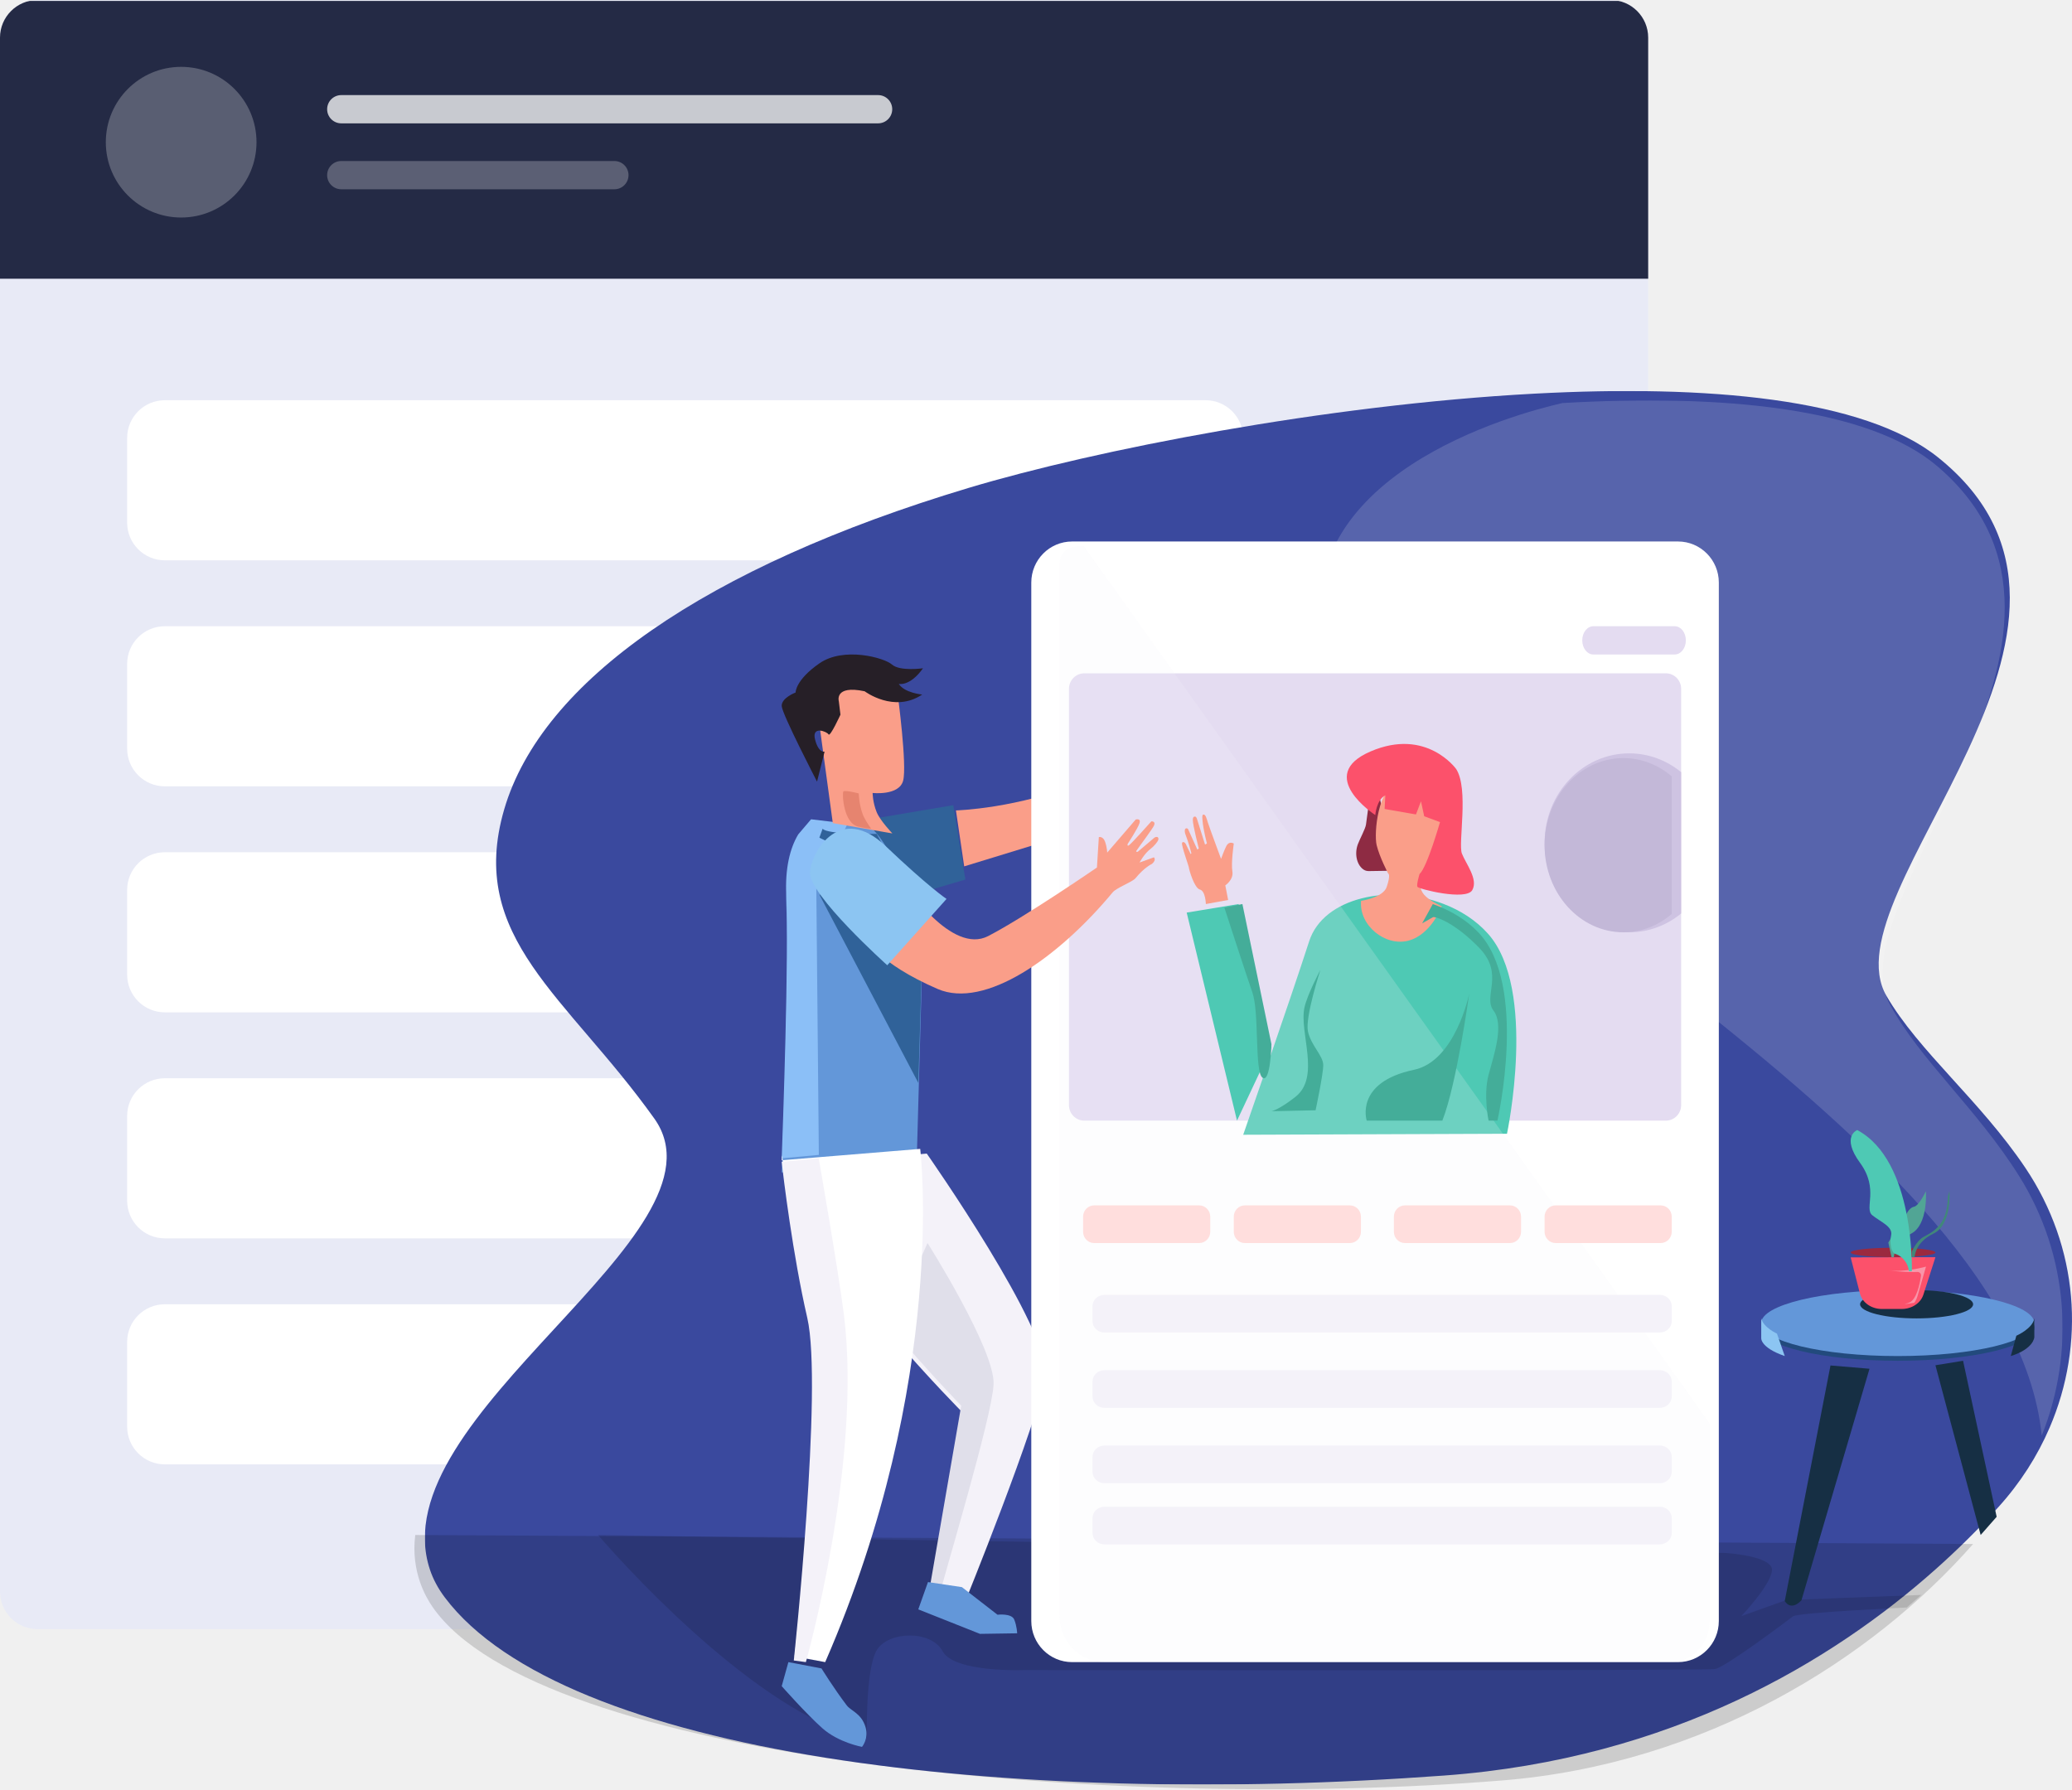
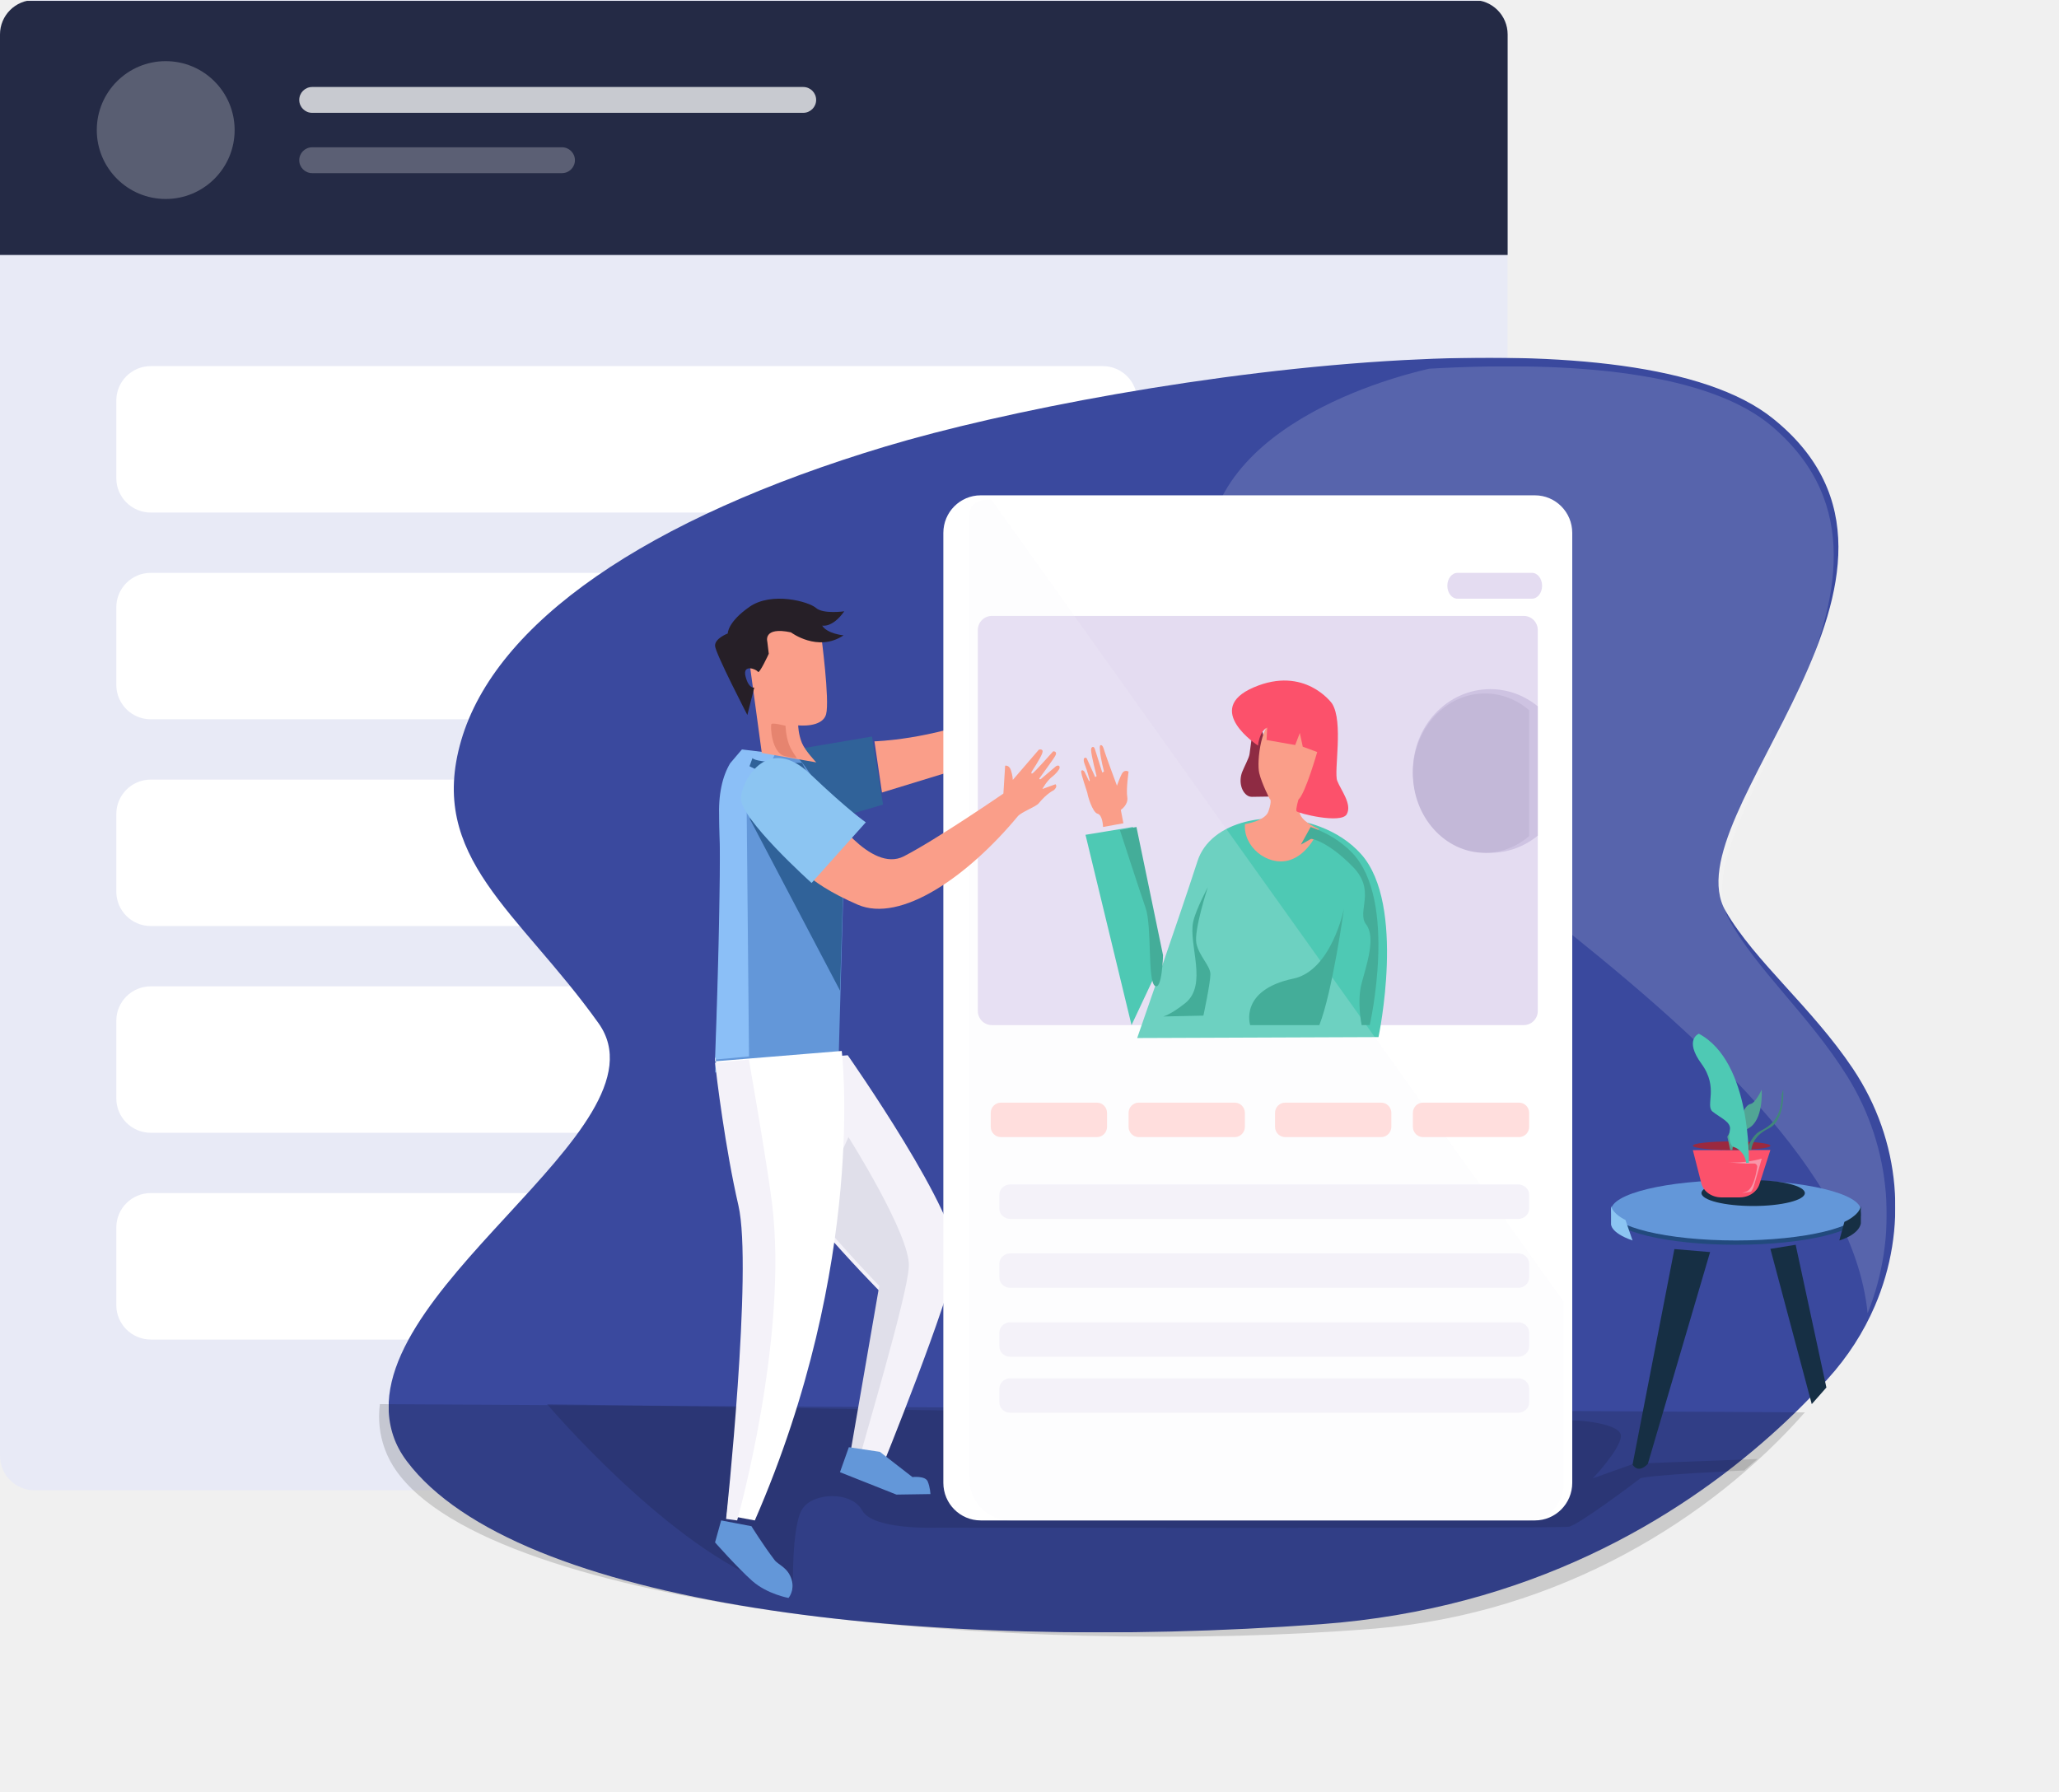
- <svg xmlns="http://www.w3.org/2000/svg" xmlns:xlink="http://www.w3.org/1999/xlink" width="440" height="380">
+ <svg xmlns="http://www.w3.org/2000/svg" xmlns:xlink="http://www.w3.org/1999/xlink" viewBox="0 0 478 416">
  <defs>
    <rect id="a" width="350" height="346" rx="8" />
    <path id="c" d="M0 .048h349.781V296H0z" />
    <path id="e" d="M0 .048h157.825v219.844H0z" />
  </defs>
  <g fill="none" fill-rule="evenodd">
    <mask id="b" fill="#fff">
      <use xlink:href="#a" />
    </mask>
    <use fill="#E8EAF6" fill-rule="nonzero" xlink:href="#a" />
    <g mask="url(#b)">
      <path fill="#242A45" d="M-3.53.197h547v59h-547z" />
      <g transform="translate(22.47 14.197)" fill="#FFF">
        <circle cx="16" cy="16" r="16" opacity=".245" />
        <g transform="translate(47 6)">
          <rect width="120" height="6" opacity=".75" rx="3" />
          <rect width="64" height="6" y="14" opacity=".25" rx="3" />
        </g>
      </g>
    </g>
    <rect width="237" height="34" x="27" y="85" fill="#FFF" rx="8" />
    <rect width="237" height="34" x="27" y="133" fill="#FFF" rx="8" />
    <rect width="237" height="34" x="27" y="181" fill="#FFF" rx="8" />
    <rect width="237" height="34" x="27" y="229" fill="#FFF" rx="8" />
    <rect width="237" height="34" x="27" y="277" fill="#FFF" rx="8" />
    <g transform="matrix(-1 0 0 1 440 83)">
      <mask id="d" fill="#fff">
        <use xlink:href="#c" />
      </mask>
      <path fill="#3A499E" d="M348.707 250.34c-.67 2.018-1.715 3.998-3.174 5.935-25.202 33.474-119.376 44.632-212.224 37.814-48.476-3.562-82.67-24.526-104.281-43.75a175.95 175.95 0 0 1-13.36-13.222c-4.669-5.145-8.313-10.86-10.91-16.895-7.647-17.778-6.174-38.316 5.123-55.161 9.577-14.276 22.722-24.824 29.513-36.543C52.326 106.2-16.043 49.782 28.448 14.138 44.152 1.554 77.608-1.35 114.11.602c44.428 2.378 93.365 11.955 120.284 20.045 55.712 16.737 90.58 40.98 98.539 68.256 7.958 27.276-13.311 39.618-31.88 65.654-17.495 24.526 58.553 62.997 47.654 95.783" mask="url(#d)" />
      <path fill="#306299" d="M254.549 90.872L237.564 88 235 103.799 256 110z" />
      <path fill="#FA9E89" d="M237 89.118S223.824 88.77 210 83l6.496 12.254L235.249 101 237 89.118z" />
      <g transform="translate(2 2)">
        <mask id="f" fill="#fff">
          <use xlink:href="#e" />
        </mask>
        <path fill="#FFF" d="M157.066 52.186C148.954 92.345 11.06 153.876 4.43 219.892c-7.118-17.752-5.747-38.258 4.77-55.078 8.914-14.255 21.15-24.787 27.471-36.489C48.71 106.043-14.934 49.707 26.481 14.117 41.1 1.552 72.242-1.348 106.221.602c10.344 2.364 58.164 15.331 50.845 51.584" mask="url(#f)" opacity=".152" />
      </g>
      <path fill="#000" d="M351.82 243c.985 7.866-2.34 13.336-3.64 15.227-22.429 32.672-144.494 43.563-227.13 36.908-43.146-3.476-78.505-25.715-100.05-50.22L351.82 243z" opacity=".149" />
      <path fill="#000" d="M73.627 246.812s-10.077.61-9.922 3.66c.155 3.05 6.511 9.758 6.511 9.758l-9.509-3.405L32 255.732l3.1 2.669s23.127 1.067 24.16 1.88c1.034.813 14.264 10.776 16.537 11.182 2.274.407 146.688.225 146.688.225s14.858.589 17.339-3.986c2.48-4.574 11.472-4.27 13.953-.305 2.48 3.965 2.136 18.603 2.136 18.603s6.793-1.773 7.166-1.931C286.644 274.106 313 243 313 243l-239.373 3.812z" opacity=".128" />
      <path fill="#162F44" d="M43 207.695l14.45 49.163s2.056 2.444 3.55.18L51.286 207l-8.286.695zM23.134 206L16 239.138 19.397 243 29 206.954z" />
      <path fill="#F4F2F9" d="M235.493 217.082l6.025 34.2.999 5.669-2.192.322-.156.024-4.788.703s-15.971-39.344-17.33-48.787C216.69 199.77 243.196 162 243.196 162l28.768 2.448c.761 8.219-10.744 23.711-21.027 35.77-8.101 9.499-15.444 16.864-15.444 16.864" />
      <path fill="#E0DFEA" d="M235.88 215.535l6.877 39.767-2.146.321-.073.377-.08-.352c-.875-3.83-11.14-37.737-11.452-44.648-.333-7.326 14.027-30 14.027-30L251 198.714c-7.93 9.474-15.12 16.82-15.12 16.82" />
      <path fill="#6397D9" d="M274 166l-28.667-2.387L244 115.886S251 91 258.667 91c4.553 0 8.986 1.804 11.7 6.195 1.853 3.003 2.903 7.22 2.633 12.896-.61 12.777.73 48.907.967 55.022.02.577.033.887.033.887" />
      <path fill="#8BBFF7" d="M266.115 162.276l.538-56.818L260 91.938l7.763-.938 2.729 3.21c1.79 3.003 2.803 7.22 2.542 12.894-.589 12.774.737 49.782.966 55.896l-7.885-.724z" />
      <path fill="#306299" d="M266 107l-21.017 40-.546-17.991-.437-14.598L261.524 107z" />
      <path fill="#FFF" d="M212.329 270H83.67c-4.789 0-8.671-3.908-8.671-8.73V40.73c0-4.822 3.882-8.73 8.671-8.73H212.33c4.789 0 8.671 3.908 8.671 8.73v220.54c0 4.822-3.882 8.73-8.671 8.73" />
      <path fill="#E4DCF1" d="M213 63.29v88.42c0 1.818-1.456 3.29-3.253 3.29H86.253c-1.797 0-3.253-1.472-3.253-3.29V63.29c0-1.818 1.456-3.29 3.253-3.29h123.494c1.797 0 3.253 1.472 3.253 3.29" />
      <path fill="#8E2B43" d="M148.853 84l-1.552 1.183L144 99.554l.071 2.367 5.227.079c.355.005.713-.065 1.03-.25 1.495-.878 2.133-3.325 1.308-5.493-.444-1.166-1.581-3.23-1.713-4.142-.314-2.184-1.07-8.115-1.07-8.115" />
      <path fill="#4EC9B4" d="M176 158l-54.224-.208-1.795-.006s-6.487-30.649 4.016-42.461c2.558-2.874 5.883-4.993 9.506-6.37 11.273-4.297 25.453-1.455 28.493 7.966C166.012 129.372 176 158 176 158" />
      <path fill="#FA9E89" d="M133.84 109.489s2.215 6.026 7.103 7.294c4.888 1.269 10.489-3.224 10.03-8.457 0 0-4.684-.687-5.447-2.96-.928-2.76-.306-2.854-.306-2.854s1.833-3.49 2.444-6.026c.611-2.537-.305-12.37-4.582-13.32-2.705-.602-7.027.317-10.082 4.757 0 0 1.528 8.563 3.666 12.686 2.139 4.123 3.208 6.026-2.826 8.88" />
      <path fill="#F4F2F9" d="M209.833 33.013L77 219.239v42.244c0 4.704 3.7 8.517 8.263 8.517h120.164c5.287 0 9.573-4.418 9.573-9.869V36.827c0-2.929-2.33-3.956-5.167-3.814" opacity=".184" />
      <path fill="#4EC9B4" d="M170 139.442L176.982 109 188 110.816 177.316 155z" />
      <path fill="#FA9E89" d="M179.2 108.137l.6-3.106s-1.8-1.184-1.5-2.959c.3-1.775-.3-5.917-.3-5.917s.957-.647 1.575.518c.44.829 1.125 2.737 1.125 2.737s2.296-6.166 2.826-7.79c.225-.691.452-1.767.975-1.603.275.086.175.715.128 1.33-.14 1.844-.928 4.784-.928 4.784l.4.234 1.663-5.276c.073-.256.193-.644.462-.665.238-.02.475.11.475.702 0 1.184-1.275 6.077-1.275 6.077l.319.219 1.935-4.278c.133-.323.613-.295.695.044.065.268.046.65-.173 1.192-.6 1.48-1.2 3.846-1.2 3.846l.15.173 1.05-2.17c.188-.347.649-.57.783-.2.188.518-1.458 4.97-1.458 5.267 0 .296-1.126 4.326-2.326 4.622-1.2.296-1.275 3.082-1.275 3.082l-4.726-.863z" />
      <path fill="#FFDEDD" d="M109.649 181H87.35c-1.298 0-2.351-1.072-2.351-2.394v-3.212c0-1.322 1.053-2.394 2.351-2.394h22.298c1.298 0 2.351 1.072 2.351 2.394v3.212c0 1.322-1.053 2.394-2.351 2.394m32 0H119.35c-1.298 0-2.351-1.072-2.351-2.394v-3.212c0-1.322 1.053-2.394 2.351-2.394h22.298c1.298 0 2.351 1.072 2.351 2.394v3.212c0 1.322-1.053 2.394-2.351 2.394m34 0H153.35c-1.298 0-2.351-1.072-2.351-2.394v-3.212c0-1.322 1.053-2.394 2.351-2.394h22.297c1.299 0 2.352 1.072 2.352 2.394v3.212c0 1.322-1.053 2.394-2.352 2.394m32 0h-22.297c-1.298 0-2.351-1.072-2.351-2.394v-3.212c0-1.322 1.053-2.394 2.351-2.394h22.298c1.298 0 2.351 1.072 2.351 2.394v3.212c0 1.322-1.053 2.394-2.351 2.394" />
      <path fill="#F4F2F9" d="M205.453 200H87.547C86.14 200 85 198.92 85 197.59v-3.18c0-1.33 1.14-2.41 2.547-2.41h117.906c1.407 0 2.547 1.08 2.547 2.41v3.18c0 1.33-1.14 2.41-2.547 2.41M87.547 216C86.14 216 85 214.92 85 213.59v-3.18c0-1.33 1.14-2.41 2.547-2.41h117.906c1.407 0 2.547 1.08 2.547 2.41v3.18c0 1.33-1.14 2.41-2.547 2.41H87.547zm117.906 16H87.547C86.14 232 85 230.92 85 229.59v-3.18c0-1.33 1.14-2.41 2.547-2.41h117.906c1.407 0 2.547 1.08 2.547 2.41v3.18c0 1.33-1.14 2.41-2.547 2.41m0 13H87.547C86.14 245 85 243.92 85 242.59v-3.18c0-1.33 1.14-2.41 2.547-2.41h117.906c1.407 0 2.547 1.08 2.547 2.41v3.18c0 1.33-1.14 2.41-2.547 2.41" />
      <path fill="#FC516B" d="M130.778 80.321s6.3-8.848 18.19-3.725c11.888 5.122-1.017 13.504-1.017 13.504s-.254-3.26-2.134-4.191l.153 2.897-6.656 1.165-1.067-2.794-.686 3.182-3.353 1.241s2.743 9.624 4.344 11.021c0 0 .686 2.25.457 2.716-.228.466-10.364 3.027-11.66.699-1.296-2.328 1.372-5.588 2.21-7.761.838-2.173-1.524-13.711 1.22-17.954" />
      <path fill="#E4DCF1" d="M101.648 56H84.352C83.053 56 82 54.657 82 53s1.053-3 2.352-3h17.296c1.299 0 2.352 1.343 2.352 3s-1.053 3-2.352 3" />
      <path fill="#44AD99" d="M128 128s2.664 19.286 5.71 27h16.06s2.648-8.138-10.047-10.8C130.893 142.349 128 128 128 128m31.611-5s3.26 10 2.648 13c-.61 3-3.259 5.2-3.259 7.2s1.63 9.6 1.63 9.6l9.37.2s-1.556-.266-5.093-3.05c-5.398-4.25-.764-13.625-1.91-18.95-.6-2.794-3.386-8-3.386-8M170 138.772s.213 8.383 1.915 7.093c1.702-1.29.638-13.757 2.127-18.056 1.49-4.3 5.958-18.057 5.958-18.057l-3.83-.752-6.17 29.772z" />
      <path fill="#FA9E89" d="M195.377 100.475s1.576.692 3.5 3.046c.636.78 4.03 2.021 4.833 2.988 11.645 14.02 27.196 24.841 37.163 20.533C253.603 121.54 256 116.424 256 116.424l-8.414-11.362s-9.663 14.759-17.434 10.739c-7.772-4.02-23.092-14.557-23.092-14.557l-.406-6.464s-.895-.24-1.324.995c-.43 1.236-.45 2.304-.45 2.304l-6.049-7.024s-1.162-.36-.808.769c.354 1.13 2.491 4.368 2.491 4.368s.22.616-.243.335c-.54-.327-4.766-5.092-4.766-5.092s-.973-.064-.576.866c.307.717 2.865 4.09 3.73 5.354.258.376-.282.235-.282.235l-3.496-2.97c-.473-.319-.963-.213-.87.368.075.46 1.027 1.519 1.593 1.939 1.414 1.046 2.4 2.952 2.4 2.952l-3.044-1.1s-.595.528.417 1.396M267 63.49l-3.85 28.32L250.504 94s.64-.668 1.372-1.56c.748-.907 1.59-2.05 1.963-2.966.85-2.104.856-4.066.856-4.066s-5.608.633-6.477-2.595c-.872-3.232 1.143-18.284 1.143-18.284S251.864 55.07 267 63.49" />
      <path fill="#261F27" d="M256.387 63.812s-6.236 4.71-12.219.698c0 0 3.792-.35 4.972-2.268 0 0-2.36.61-5.14-3.314 0 0 4.887.698 6.572-.785 1.686-1.483 10.28-3.838 15.42-.262 5.141 3.576 5.057 6.193 5.057 6.193s3.033 1.133 2.95 2.878c-.085 1.744-7.5 16.048-7.5 16.048l-1.601-6.367s1.264.378 2.022-2.587c.758-2.966-2.528-1.687-2.865-1.076-.337.61-2.528-4.187-2.528-4.187l.337-2.79s1.096-3.577-5.477-2.18" />
      <path fill="#FFF" d="M268.214 196.384c-3.591 14.487 3.05 72.409 3.05 72.409L264.766 270c-26.16-60.015-20.176-109-20.176-109l29.41 2.414s-.075-1.224-.106-.934c-.338 3.008-2.408 20.689-5.68 33.904" />
      <path fill="#6397D9" d="M235.73 254.076l-7.553 5.859s-2.975-.359-3.548 1.016c-.572 1.375-.629 2.93-.629 2.93l7.896.119L245 258.799 242.94 253l-7.21 1.076zm29.82 17.264s-2.672 4.322-5.365 7.852c-.905 1.186-3.117 1.701-3.978 4.595-.74 2.49.74 4.213.74 4.213s4.965-.894 8.419-3.957c3.453-3.064 8.634-8.937 8.634-8.937L272.582 270l-7.031 1.34z" />
      <path fill="#224A7D" d="M66 199c0 3.866-12.984 7-29 7s-29-3.134-29-7 12.984-7 29-7 29 3.134 29 7" />
      <path fill="#6397D9" d="M66 198c0 3.866-12.984 7-29 7s-29-3.134-29-7 12.984-7 29-7 29 3.134 29 7" />
      <path fill="#162F44" d="M45 194c0 1.657-5.373 3-12 3s-12-1.343-12-3 5.373-3 12-3 12 1.343 12 3m-37 3v3.986s.07 2.464 5 4.014l-1.179-4.318S8.358 199.187 8 197" />
      <path fill="#8CC5F2" d="M65.994 197v4.085s.39 2.043-4.994 3.915l1.652-4.766s2.86-1.277 3.342-3.234" />
      <path fill="#FC516B" d="M47 184.038l-1.968 7.69c-.488 1.914-2.423 3.272-4.653 3.272h-4.233c-1.585 0-3.025-.685-3.9-1.772a4.02 4.02 0 0 1-.692-1.278l-1.706-5.313L29 184l18 .038z" />
      <path fill="#9B293F" d="M47 183c0 .552-4.03 1-9 1s-9-.448-9-1 4.03-1 9-1 9 .448 9 1" />
      <path fill="#F995A9" d="M34.594 193.657c.354.137.688.253 1 .343l-2.11-.324a4.41 4.41 0 0 1-.657-1.35l-1.616-5.608c-.081-.27-.211-.7-.211-.718 0 0 4.215 1.242 8 .818-1.231.164-4.31.412-6.168.32a.724.724 0 0 0-.764.815c.234 1.657.905 5.074 2.526 5.704" />
      <path fill="#51A595" d="M39 180.901l-.679 3.087-.494.012s-.028-3.099-3.674-5c-3.65-1.9-3.127-9-3.127-9l.003.009c.088.183 1.488 3.1 2.549 3.29 1.094.202 1.773 1.95 1.773 1.95s.522.75 1.147.6c.626-.15 1.251 1.5 1.251 1.5l.207 1.752 1.044 1.8z" />
      <path fill="#4EC9B4" d="M34.007 186.987s-.7-23.436 11.6-29.987c0 0 3.501 1.352-.6 6.967-4.1 5.615-.799 9.67-2.6 11.127-1.8 1.455-4.4 2.391-4 4.263.4 1.872-.1 3.744-.9 3.952-.8.207-2.6 1.312-2.88 3.691l-.62-.013z" />
      <path fill="#41877A" d="M34 182.8l-.04 1.188-.538.012s-.03-3.099-3.994-5c-3.968-1.9-3.4-9-3.4-9l.004.009.336 1.068c0 6.45 3.723 7.787 5.212 8.648 1.489.861 2.42 3.075 2.42 3.075" />
      <path fill="#306299" d="M253.815 94.105s10.552.172 11.494-1.105l.691 1.898s-8.36 4.557-14 2.624l1.815-3.417z" />
      <path fill="#8CC5F2" d="M239 107.916L251.588 122s16.822-15.082 16.404-19.81c-.417-4.727-6.58-14.515-16.034-5.523C242.76 105.415 239 107.916 239 107.916" />
      <path fill="#F4F2F9" d="M271.435 269.654l-2.566.346s-12.026-42.47-8.07-73.847c1.189-9.434 5.344-33.153 5.344-33.153l7.857.737c-.318 3.023-2.357 19.855-5.426 33.137-3.367 14.562 2.86 72.78 2.86 72.78" />
      <path fill="#E6846F" d="M257.747 92.558c-1.488.324-2.299.427-2.747.442.698-.966 1.484-2.182 1.832-3.158.793-2.241.799-4.33.799-4.33s2.971-.782 3.277-.413c.304.368 0 6.77-3.161 7.459" />
      <path fill="#CEC3E2" d="M112 96c0 10.492-8.048 19-17.973 19-4.156 0-7.981-1.491-11.027-3.996V80.996C86.046 78.49 89.87 77 94.027 77 103.952 77 112 85.508 112 96" />
      <path fill="#C3B8D8" d="M112 96.5c0 10.216-7.493 18.5-16.734 18.5-3.87 0-7.43-1.452-10.266-3.89V81.89C87.835 79.453 91.397 78 95.266 78 104.507 78 112 86.284 112 96.5" />
      <path fill="#44AD99" d="M138 113.096s-1.985-1.104-2.298-1.305c-.314-.199-4.39.902-9.826 6.516-5.433 5.614-.73 10.324-3.028 13.33-2.301 3.008-.107 9.323 1.044 13.635 1.15 4.31 0 9.722 0 9.722l-.06.006-1.821-.006s-6.584-28.868 4.075-39.995c2.596-2.706 5.97-4.703 9.647-5.999l2.267 4.096z" />
    </g>
  </g>
</svg>
